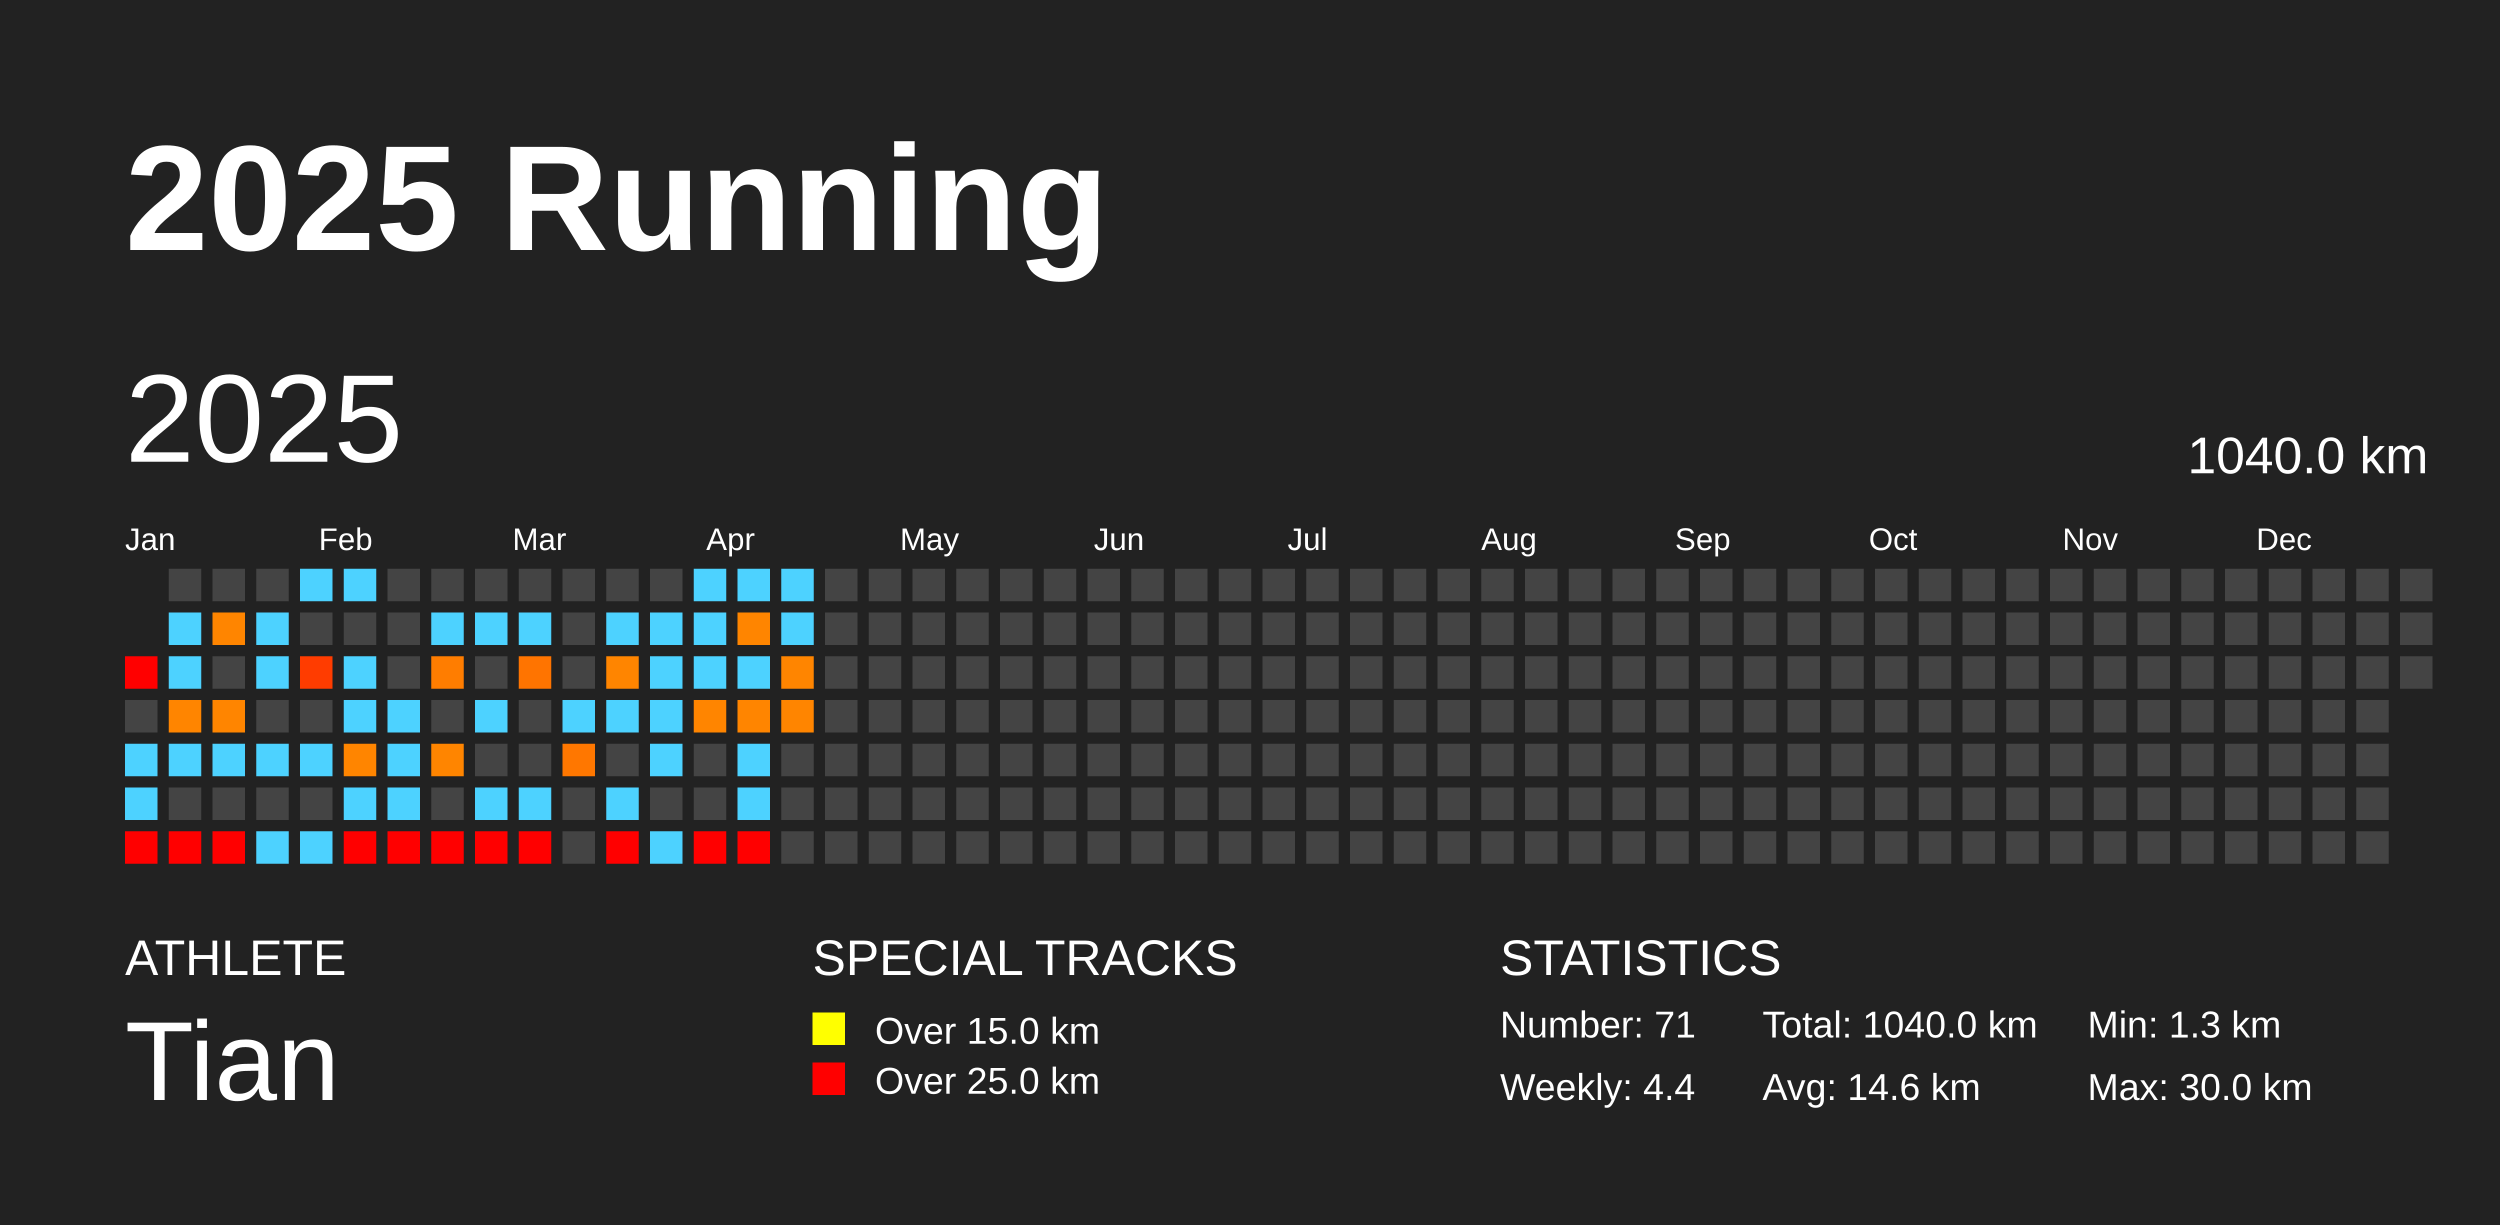
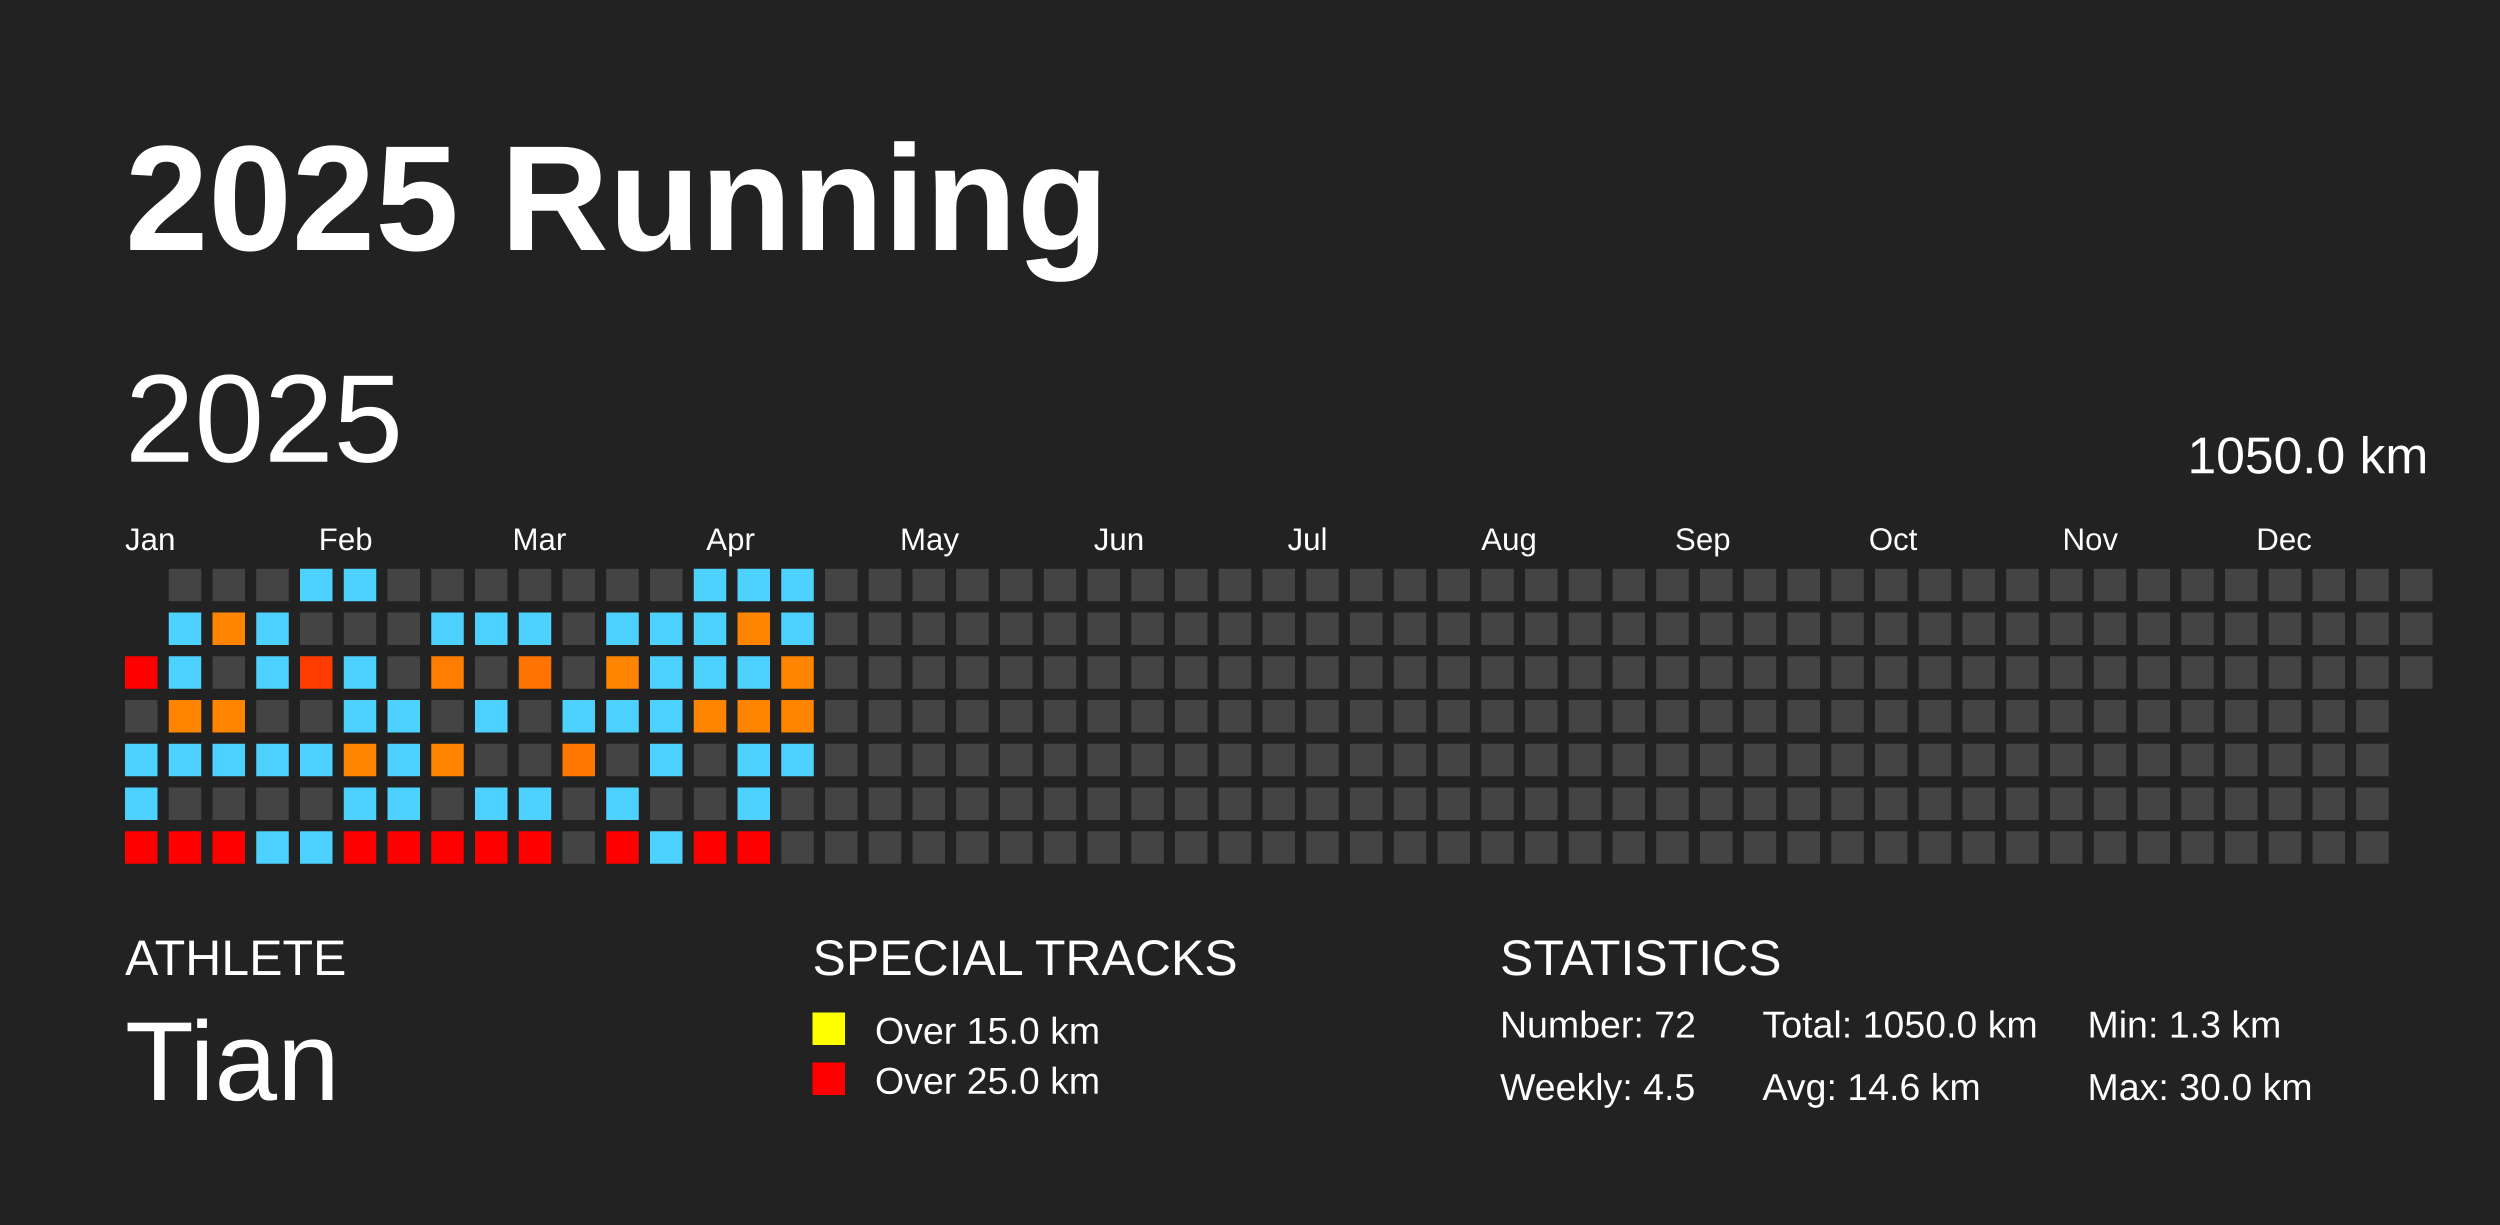
<svg xmlns="http://www.w3.org/2000/svg" baseProfile="full" height="98mm" version="1.1" viewBox="0,0,200,98" width="200mm">
  <defs />
  <rect fill="#222222" height="98" width="200" x="0" y="0" />
  <text fill="#FFFFFF" style="font-size:12px; font-family:Arial; font-weight:bold;" x="10" y="20">2025 Running</text>
  <text fill="#FFFFFF" style="font-size:4px; font-family:Arial" x="10" y="78">ATHLETE</text>
  <text fill="#FFFFFF" style="font-size:9px; font-family:Arial" x="10" y="88">Tian</text>
  <text fill="#FFFFFF" style="font-size:4px; font-family:Arial" x="65" y="78">SPECIAL TRACKS</text>
  <rect fill="yellow" height="2.6" width="2.6" x="65" y="81" />
  <text fill="#FFFFFF" style="font-size:3px; font-family:Arial" x="70" y="83.5">Over 15.0 km</text>
  <rect fill="red" height="2.6" width="2.6" x="65" y="85" />
  <text fill="#FFFFFF" style="font-size:3px; font-family:Arial" x="70" y="87.5">Over 25.0 km</text>
  <text fill="#FFFFFF" style="font-size:4px; font-family:Arial" x="120" y="78">STATISTICS</text>
-   <text fill="#FFFFFF" style="font-size:3px; font-family:Arial" x="120" y="83">Number: 71</text>
-   <text fill="#FFFFFF" style="font-size:3px; font-family:Arial" x="120" y="88">Weekly: 4.4</text>
-   <text fill="#FFFFFF" style="font-size:3px; font-family:Arial" x="141" y="83">Total: 1040.0 km</text>
+   <text fill="#FFFFFF" style="font-size:3px; font-family:Arial" x="120" y="83">Number: 72</text>
+   <text fill="#FFFFFF" style="font-size:3px; font-family:Arial" x="120" y="88">Weekly: 4.5</text>
+   <text fill="#FFFFFF" style="font-size:3px; font-family:Arial" x="141" y="83">Total: 1050.0 km</text>
  <text fill="#FFFFFF" style="font-size:3px; font-family:Arial" x="141" y="88">Avg: 14.6 km</text>
  <text fill="#FFFFFF" style="font-size:3px; font-family:Arial" x="167" y="83">Min: 1.3 km</text>
  <text fill="#FFFFFF" style="font-size:3px; font-family:Arial" x="167" y="88">Max: 30.0 km</text>
  <text dominant-baseline="hanging" fill="#FFFFFF" style="font-size:10.0px; font-family:Arial;" x="10" y="30">2025</text>
-   <text dominant-baseline="hanging" fill="#FFFFFF" style="font-size:4.125px; font-family:Arial;" x="175" y="35">1040.0 km</text>
+   <text dominant-baseline="hanging" fill="#FFFFFF" style="font-size:4.125px; font-family:Arial;" x="175" y="35">1050.0 km</text>
  <text fill="#FFFFFF" style="font-size:2.5px; font-family:Arial" x="10.0" y="44">Jan</text>
  <text fill="#FFFFFF" style="font-size:2.5px; font-family:Arial" x="25.5" y="44">Feb</text>
  <text fill="#FFFFFF" style="font-size:2.5px; font-family:Arial" x="41.0" y="44">Mar</text>
  <text fill="#FFFFFF" style="font-size:2.5px; font-family:Arial" x="56.5" y="44">Apr</text>
  <text fill="#FFFFFF" style="font-size:2.5px; font-family:Arial" x="72.0" y="44">May</text>
  <text fill="#FFFFFF" style="font-size:2.5px; font-family:Arial" x="87.5" y="44">Jun</text>
  <text fill="#FFFFFF" style="font-size:2.5px; font-family:Arial" x="103.0" y="44">Jul</text>
  <text fill="#FFFFFF" style="font-size:2.5px; font-family:Arial" x="118.5" y="44">Aug</text>
  <text fill="#FFFFFF" style="font-size:2.5px; font-family:Arial" x="134.0" y="44">Sep</text>
  <text fill="#FFFFFF" style="font-size:2.5px; font-family:Arial" x="149.5" y="44">Oct</text>
  <text fill="#FFFFFF" style="font-size:2.5px; font-family:Arial" x="165.0" y="44">Nov</text>
  <text fill="#FFFFFF" style="font-size:2.5px; font-family:Arial" x="180.5" y="44">Dec</text>
  <rect fill="red" height="2.6" width="2.6" x="10.0" y="52.5" />
  <rect fill="#444444" height="2.6" width="2.6" x="10.0" y="56.0" />
  <rect fill="#4dd2ff" height="2.6" width="2.6" x="10.0" y="59.5" />
  <rect fill="#4dd2ff" height="2.6" width="2.6" x="10.0" y="63.0" />
  <rect fill="red" height="2.6" width="2.6" x="10.0" y="66.5" />
  <rect fill="#444444" height="2.6" width="2.6" x="13.5" y="45.5" />
  <rect fill="#4dd2ff" height="2.6" width="2.6" x="13.5" y="49.0" />
  <rect fill="#4dd2ff" height="2.6" width="2.6" x="13.5" y="52.5" />
  <rect fill="#ff8500" height="2.6" width="2.6" x="13.5" y="56.0" />
  <rect fill="#4dd2ff" height="2.6" width="2.6" x="13.5" y="59.5" />
  <rect fill="#444444" height="2.6" width="2.6" x="13.5" y="63.0" />
  <rect fill="red" height="2.6" width="2.6" x="13.5" y="66.5" />
  <rect fill="#444444" height="2.6" width="2.6" x="17.0" y="45.5" />
  <rect fill="#ff8500" height="2.6" width="2.6" x="17.0" y="49.0" />
  <rect fill="#444444" height="2.6" width="2.6" x="17.0" y="52.5" />
  <rect fill="#ff8500" height="2.6" width="2.6" x="17.0" y="56.0" />
  <rect fill="#4dd2ff" height="2.6" width="2.6" x="17.0" y="59.5" />
  <rect fill="#444444" height="2.6" width="2.6" x="17.0" y="63.0" />
  <rect fill="red" height="2.6" width="2.6" x="17.0" y="66.5" />
  <rect fill="#444444" height="2.6" width="2.6" x="20.5" y="45.5" />
  <rect fill="#4dd2ff" height="2.6" width="2.6" x="20.5" y="49.0" />
  <rect fill="#4dd2ff" height="2.6" width="2.6" x="20.5" y="52.5" />
  <rect fill="#444444" height="2.6" width="2.6" x="20.5" y="56.0" />
  <rect fill="#4dd2ff" height="2.6" width="2.6" x="20.5" y="59.5" />
  <rect fill="#444444" height="2.6" width="2.6" x="20.5" y="63.0" />
  <rect fill="#4dd2ff" height="2.6" width="2.6" x="20.5" y="66.5" />
  <rect fill="#4dd2ff" height="2.6" width="2.6" x="24.0" y="45.5" />
  <rect fill="#444444" height="2.6" width="2.6" x="24.0" y="49.0" />
  <rect fill="#ff3c00" height="2.6" width="2.6" x="24.0" y="52.5" />
  <rect fill="#444444" height="2.6" width="2.6" x="24.0" y="56.0" />
  <rect fill="#4dd2ff" height="2.6" width="2.6" x="24.0" y="59.5" />
  <rect fill="#444444" height="2.6" width="2.6" x="24.0" y="63.0" />
  <rect fill="#4dd2ff" height="2.6" width="2.6" x="24.0" y="66.5" />
  <rect fill="#4dd2ff" height="2.6" width="2.6" x="27.5" y="45.5" />
  <rect fill="#444444" height="2.6" width="2.6" x="27.5" y="49.0" />
  <rect fill="#4dd2ff" height="2.6" width="2.6" x="27.5" y="52.5" />
  <rect fill="#4dd2ff" height="2.6" width="2.6" x="27.5" y="56.0" />
  <rect fill="#ff8500" height="2.6" width="2.6" x="27.5" y="59.5" />
  <rect fill="#4dd2ff" height="2.6" width="2.6" x="27.5" y="63.0" />
  <rect fill="red" height="2.6" width="2.6" x="27.5" y="66.5" />
  <rect fill="#444444" height="2.6" width="2.6" x="31.0" y="45.5" />
  <rect fill="#444444" height="2.6" width="2.6" x="31.0" y="49.0" />
  <rect fill="#444444" height="2.6" width="2.6" x="31.0" y="52.5" />
  <rect fill="#4dd2ff" height="2.6" width="2.6" x="31.0" y="56.0" />
  <rect fill="#4dd2ff" height="2.6" width="2.6" x="31.0" y="59.5" />
  <rect fill="#4dd2ff" height="2.6" width="2.6" x="31.0" y="63.0" />
  <rect fill="red" height="2.6" width="2.6" x="31.0" y="66.5" />
  <rect fill="#444444" height="2.6" width="2.6" x="34.5" y="45.5" />
  <rect fill="#4dd2ff" height="2.6" width="2.6" x="34.5" y="49.0" />
  <rect fill="#ff7d00" height="2.6" width="2.6" x="34.5" y="52.5" />
  <rect fill="#444444" height="2.6" width="2.6" x="34.5" y="56.0" />
  <rect fill="#ff8500" height="2.6" width="2.6" x="34.5" y="59.5" />
  <rect fill="#444444" height="2.6" width="2.6" x="34.5" y="63.0" />
  <rect fill="red" height="2.6" width="2.6" x="34.5" y="66.5" />
  <rect fill="#444444" height="2.6" width="2.6" x="38.0" y="45.5" />
  <rect fill="#4dd2ff" height="2.6" width="2.6" x="38.0" y="49.0" />
  <rect fill="#444444" height="2.6" width="2.6" x="38.0" y="52.5" />
  <rect fill="#4dd2ff" height="2.6" width="2.6" x="38.0" y="56.0" />
  <rect fill="#444444" height="2.6" width="2.6" x="38.0" y="59.5" />
  <rect fill="#4dd2ff" height="2.6" width="2.6" x="38.0" y="63.0" />
  <rect fill="red" height="2.6" width="2.6" x="38.0" y="66.5" />
  <rect fill="#444444" height="2.6" width="2.6" x="41.5" y="45.5" />
  <rect fill="#4dd2ff" height="2.6" width="2.6" x="41.5" y="49.0" />
  <rect fill="#ff7400" height="2.6" width="2.6" x="41.5" y="52.5" />
  <rect fill="#444444" height="2.6" width="2.6" x="41.5" y="56.0" />
  <rect fill="#444444" height="2.6" width="2.6" x="41.5" y="59.5" />
  <rect fill="#4dd2ff" height="2.6" width="2.6" x="41.5" y="63.0" />
  <rect fill="red" height="2.6" width="2.6" x="41.5" y="66.5" />
  <rect fill="#444444" height="2.6" width="2.6" x="45.0" y="45.5" />
  <rect fill="#444444" height="2.6" width="2.6" x="45.0" y="49.0" />
  <rect fill="#444444" height="2.6" width="2.6" x="45.0" y="52.5" />
  <rect fill="#4dd2ff" height="2.6" width="2.6" x="45.0" y="56.0" />
  <rect fill="#ff7700" height="2.6" width="2.6" x="45.0" y="59.5" />
  <rect fill="#444444" height="2.6" width="2.6" x="45.0" y="63.0" />
  <rect fill="#444444" height="2.6" width="2.6" x="45.0" y="66.5" />
  <rect fill="#444444" height="2.6" width="2.6" x="48.5" y="45.5" />
  <rect fill="#4dd2ff" height="2.6" width="2.6" x="48.5" y="49.0" />
  <rect fill="#ff8500" height="2.6" width="2.6" x="48.5" y="52.5" />
  <rect fill="#4dd2ff" height="2.6" width="2.6" x="48.5" y="56.0" />
  <rect fill="#444444" height="2.6" width="2.6" x="48.5" y="59.5" />
  <rect fill="#4dd2ff" height="2.6" width="2.6" x="48.5" y="63.0" />
  <rect fill="red" height="2.6" width="2.6" x="48.5" y="66.5" />
  <rect fill="#444444" height="2.6" width="2.6" x="52.0" y="45.5" />
  <rect fill="#4dd2ff" height="2.6" width="2.6" x="52.0" y="49.0" />
  <rect fill="#4dd2ff" height="2.6" width="2.6" x="52.0" y="52.5" />
  <rect fill="#4dd2ff" height="2.6" width="2.6" x="52.0" y="56.0" />
  <rect fill="#4dd2ff" height="2.6" width="2.6" x="52.0" y="59.5" />
  <rect fill="#444444" height="2.6" width="2.6" x="52.0" y="63.0" />
  <rect fill="#4dd2ff" height="2.6" width="2.6" x="52.0" y="66.5" />
  <rect fill="#4dd2ff" height="2.6" width="2.6" x="55.5" y="45.5" />
  <rect fill="#4dd2ff" height="2.6" width="2.6" x="55.5" y="49.0" />
  <rect fill="#4dd2ff" height="2.6" width="2.6" x="55.5" y="52.5" />
  <rect fill="#ff8500" height="2.6" width="2.6" x="55.5" y="56.0" />
  <rect fill="#444444" height="2.6" width="2.6" x="55.5" y="59.5" />
  <rect fill="#444444" height="2.6" width="2.6" x="55.5" y="63.0" />
  <rect fill="red" height="2.6" width="2.6" x="55.5" y="66.5" />
  <rect fill="#4dd2ff" height="2.6" width="2.6" x="59.0" y="45.5" />
  <rect fill="#ff8500" height="2.6" width="2.6" x="59.0" y="49.0" />
  <rect fill="#4dd2ff" height="2.6" width="2.6" x="59.0" y="52.5" />
  <rect fill="#ff8500" height="2.6" width="2.6" x="59.0" y="56.0" />
  <rect fill="#4dd2ff" height="2.6" width="2.6" x="59.0" y="59.5" />
  <rect fill="#4dd2ff" height="2.6" width="2.6" x="59.0" y="63.0" />
  <rect fill="red" height="2.6" width="2.6" x="59.0" y="66.5" />
  <rect fill="#4dd2ff" height="2.6" width="2.6" x="62.5" y="45.5" />
  <rect fill="#4dd2ff" height="2.6" width="2.6" x="62.5" y="49.0" />
  <rect fill="#ff8500" height="2.6" width="2.6" x="62.5" y="52.5" />
  <rect fill="#ff8500" height="2.6" width="2.6" x="62.5" y="56.0" />
-   <rect fill="#444444" height="2.6" width="2.6" x="62.5" y="59.5" />
+   <rect fill="#4dd2ff" height="2.6" width="2.6" x="62.5" y="59.5" />
  <rect fill="#444444" height="2.6" width="2.6" x="62.5" y="63.0" />
  <rect fill="#444444" height="2.6" width="2.6" x="62.5" y="66.5" />
  <rect fill="#444444" height="2.6" width="2.6" x="66.0" y="45.5" />
  <rect fill="#444444" height="2.6" width="2.6" x="66.0" y="49.0" />
  <rect fill="#444444" height="2.6" width="2.6" x="66.0" y="52.5" />
  <rect fill="#444444" height="2.6" width="2.6" x="66.0" y="56.0" />
  <rect fill="#444444" height="2.6" width="2.6" x="66.0" y="59.5" />
  <rect fill="#444444" height="2.6" width="2.6" x="66.0" y="63.0" />
  <rect fill="#444444" height="2.6" width="2.6" x="66.0" y="66.5" />
  <rect fill="#444444" height="2.6" width="2.6" x="69.5" y="45.5" />
  <rect fill="#444444" height="2.6" width="2.6" x="69.5" y="49.0" />
  <rect fill="#444444" height="2.6" width="2.6" x="69.5" y="52.5" />
  <rect fill="#444444" height="2.6" width="2.6" x="69.5" y="56.0" />
  <rect fill="#444444" height="2.6" width="2.6" x="69.5" y="59.5" />
  <rect fill="#444444" height="2.6" width="2.6" x="69.5" y="63.0" />
  <rect fill="#444444" height="2.6" width="2.6" x="69.5" y="66.5" />
  <rect fill="#444444" height="2.6" width="2.6" x="73.0" y="45.5" />
  <rect fill="#444444" height="2.6" width="2.6" x="73.0" y="49.0" />
  <rect fill="#444444" height="2.6" width="2.6" x="73.0" y="52.5" />
  <rect fill="#444444" height="2.6" width="2.6" x="73.0" y="56.0" />
  <rect fill="#444444" height="2.6" width="2.6" x="73.0" y="59.5" />
  <rect fill="#444444" height="2.6" width="2.6" x="73.0" y="63.0" />
  <rect fill="#444444" height="2.6" width="2.6" x="73.0" y="66.5" />
  <rect fill="#444444" height="2.6" width="2.6" x="76.5" y="45.5" />
  <rect fill="#444444" height="2.6" width="2.6" x="76.5" y="49.0" />
  <rect fill="#444444" height="2.6" width="2.6" x="76.5" y="52.5" />
  <rect fill="#444444" height="2.6" width="2.6" x="76.5" y="56.0" />
  <rect fill="#444444" height="2.6" width="2.6" x="76.5" y="59.5" />
  <rect fill="#444444" height="2.6" width="2.6" x="76.5" y="63.0" />
  <rect fill="#444444" height="2.6" width="2.6" x="76.5" y="66.5" />
  <rect fill="#444444" height="2.6" width="2.6" x="80.0" y="45.5" />
  <rect fill="#444444" height="2.6" width="2.6" x="80.0" y="49.0" />
  <rect fill="#444444" height="2.6" width="2.6" x="80.0" y="52.5" />
  <rect fill="#444444" height="2.6" width="2.6" x="80.0" y="56.0" />
  <rect fill="#444444" height="2.6" width="2.6" x="80.0" y="59.5" />
  <rect fill="#444444" height="2.6" width="2.6" x="80.0" y="63.0" />
  <rect fill="#444444" height="2.6" width="2.6" x="80.0" y="66.5" />
  <rect fill="#444444" height="2.6" width="2.6" x="83.5" y="45.5" />
  <rect fill="#444444" height="2.6" width="2.6" x="83.5" y="49.0" />
  <rect fill="#444444" height="2.6" width="2.6" x="83.5" y="52.5" />
  <rect fill="#444444" height="2.6" width="2.6" x="83.5" y="56.0" />
  <rect fill="#444444" height="2.6" width="2.6" x="83.5" y="59.5" />
  <rect fill="#444444" height="2.6" width="2.6" x="83.5" y="63.0" />
  <rect fill="#444444" height="2.6" width="2.6" x="83.5" y="66.5" />
  <rect fill="#444444" height="2.6" width="2.6" x="87.0" y="45.5" />
  <rect fill="#444444" height="2.6" width="2.6" x="87.0" y="49.0" />
  <rect fill="#444444" height="2.6" width="2.6" x="87.0" y="52.5" />
  <rect fill="#444444" height="2.6" width="2.6" x="87.0" y="56.0" />
  <rect fill="#444444" height="2.6" width="2.6" x="87.0" y="59.5" />
  <rect fill="#444444" height="2.6" width="2.6" x="87.0" y="63.0" />
  <rect fill="#444444" height="2.6" width="2.6" x="87.0" y="66.5" />
  <rect fill="#444444" height="2.6" width="2.6" x="90.5" y="45.5" />
  <rect fill="#444444" height="2.6" width="2.6" x="90.5" y="49.0" />
  <rect fill="#444444" height="2.6" width="2.6" x="90.5" y="52.5" />
  <rect fill="#444444" height="2.6" width="2.6" x="90.5" y="56.0" />
  <rect fill="#444444" height="2.6" width="2.6" x="90.5" y="59.5" />
  <rect fill="#444444" height="2.6" width="2.6" x="90.5" y="63.0" />
  <rect fill="#444444" height="2.6" width="2.6" x="90.5" y="66.5" />
  <rect fill="#444444" height="2.6" width="2.6" x="94.0" y="45.5" />
  <rect fill="#444444" height="2.6" width="2.6" x="94.0" y="49.0" />
  <rect fill="#444444" height="2.6" width="2.6" x="94.0" y="52.5" />
  <rect fill="#444444" height="2.6" width="2.6" x="94.0" y="56.0" />
  <rect fill="#444444" height="2.6" width="2.6" x="94.0" y="59.5" />
  <rect fill="#444444" height="2.6" width="2.6" x="94.0" y="63.0" />
  <rect fill="#444444" height="2.6" width="2.6" x="94.0" y="66.5" />
  <rect fill="#444444" height="2.6" width="2.6" x="97.5" y="45.5" />
  <rect fill="#444444" height="2.6" width="2.6" x="97.5" y="49.0" />
  <rect fill="#444444" height="2.6" width="2.6" x="97.5" y="52.5" />
  <rect fill="#444444" height="2.6" width="2.6" x="97.5" y="56.0" />
  <rect fill="#444444" height="2.6" width="2.6" x="97.5" y="59.5" />
  <rect fill="#444444" height="2.6" width="2.6" x="97.5" y="63.0" />
  <rect fill="#444444" height="2.6" width="2.6" x="97.5" y="66.5" />
  <rect fill="#444444" height="2.6" width="2.6" x="101.0" y="45.5" />
  <rect fill="#444444" height="2.6" width="2.6" x="101.0" y="49.0" />
  <rect fill="#444444" height="2.6" width="2.6" x="101.0" y="52.5" />
  <rect fill="#444444" height="2.6" width="2.6" x="101.0" y="56.0" />
  <rect fill="#444444" height="2.6" width="2.6" x="101.0" y="59.5" />
  <rect fill="#444444" height="2.6" width="2.6" x="101.0" y="63.0" />
  <rect fill="#444444" height="2.6" width="2.6" x="101.0" y="66.5" />
  <rect fill="#444444" height="2.6" width="2.6" x="104.5" y="45.5" />
  <rect fill="#444444" height="2.6" width="2.6" x="104.5" y="49.0" />
  <rect fill="#444444" height="2.6" width="2.6" x="104.5" y="52.5" />
  <rect fill="#444444" height="2.6" width="2.6" x="104.5" y="56.0" />
  <rect fill="#444444" height="2.6" width="2.6" x="104.5" y="59.5" />
  <rect fill="#444444" height="2.6" width="2.6" x="104.5" y="63.0" />
  <rect fill="#444444" height="2.6" width="2.6" x="104.5" y="66.5" />
  <rect fill="#444444" height="2.6" width="2.6" x="108.0" y="45.5" />
  <rect fill="#444444" height="2.6" width="2.6" x="108.0" y="49.0" />
  <rect fill="#444444" height="2.6" width="2.6" x="108.0" y="52.5" />
  <rect fill="#444444" height="2.6" width="2.6" x="108.0" y="56.0" />
  <rect fill="#444444" height="2.6" width="2.6" x="108.0" y="59.5" />
  <rect fill="#444444" height="2.6" width="2.6" x="108.0" y="63.0" />
  <rect fill="#444444" height="2.6" width="2.6" x="108.0" y="66.5" />
  <rect fill="#444444" height="2.6" width="2.6" x="111.5" y="45.5" />
  <rect fill="#444444" height="2.6" width="2.6" x="111.5" y="49.0" />
  <rect fill="#444444" height="2.6" width="2.6" x="111.5" y="52.5" />
  <rect fill="#444444" height="2.6" width="2.6" x="111.5" y="56.0" />
  <rect fill="#444444" height="2.6" width="2.6" x="111.5" y="59.5" />
  <rect fill="#444444" height="2.6" width="2.6" x="111.5" y="63.0" />
  <rect fill="#444444" height="2.6" width="2.6" x="111.5" y="66.5" />
  <rect fill="#444444" height="2.6" width="2.6" x="115.0" y="45.5" />
  <rect fill="#444444" height="2.6" width="2.6" x="115.0" y="49.0" />
  <rect fill="#444444" height="2.6" width="2.6" x="115.0" y="52.5" />
  <rect fill="#444444" height="2.6" width="2.6" x="115.0" y="56.0" />
  <rect fill="#444444" height="2.6" width="2.6" x="115.0" y="59.5" />
  <rect fill="#444444" height="2.6" width="2.6" x="115.0" y="63.0" />
  <rect fill="#444444" height="2.6" width="2.6" x="115.0" y="66.5" />
  <rect fill="#444444" height="2.6" width="2.6" x="118.5" y="45.5" />
  <rect fill="#444444" height="2.6" width="2.6" x="118.5" y="49.0" />
  <rect fill="#444444" height="2.6" width="2.6" x="118.5" y="52.5" />
  <rect fill="#444444" height="2.6" width="2.6" x="118.5" y="56.0" />
  <rect fill="#444444" height="2.6" width="2.6" x="118.5" y="59.5" />
  <rect fill="#444444" height="2.6" width="2.6" x="118.5" y="63.0" />
  <rect fill="#444444" height="2.6" width="2.6" x="118.5" y="66.5" />
  <rect fill="#444444" height="2.6" width="2.6" x="122.0" y="45.5" />
  <rect fill="#444444" height="2.6" width="2.6" x="122.0" y="49.0" />
  <rect fill="#444444" height="2.6" width="2.6" x="122.0" y="52.5" />
  <rect fill="#444444" height="2.6" width="2.6" x="122.0" y="56.0" />
  <rect fill="#444444" height="2.6" width="2.6" x="122.0" y="59.5" />
  <rect fill="#444444" height="2.6" width="2.6" x="122.0" y="63.0" />
  <rect fill="#444444" height="2.6" width="2.6" x="122.0" y="66.5" />
  <rect fill="#444444" height="2.6" width="2.6" x="125.5" y="45.5" />
  <rect fill="#444444" height="2.6" width="2.6" x="125.5" y="49.0" />
  <rect fill="#444444" height="2.6" width="2.6" x="125.5" y="52.5" />
  <rect fill="#444444" height="2.6" width="2.6" x="125.5" y="56.0" />
  <rect fill="#444444" height="2.6" width="2.6" x="125.5" y="59.5" />
  <rect fill="#444444" height="2.6" width="2.6" x="125.5" y="63.0" />
  <rect fill="#444444" height="2.6" width="2.6" x="125.5" y="66.5" />
  <rect fill="#444444" height="2.6" width="2.6" x="129.0" y="45.5" />
  <rect fill="#444444" height="2.6" width="2.6" x="129.0" y="49.0" />
  <rect fill="#444444" height="2.6" width="2.6" x="129.0" y="52.5" />
  <rect fill="#444444" height="2.6" width="2.6" x="129.0" y="56.0" />
  <rect fill="#444444" height="2.6" width="2.6" x="129.0" y="59.5" />
  <rect fill="#444444" height="2.6" width="2.6" x="129.0" y="63.0" />
  <rect fill="#444444" height="2.6" width="2.6" x="129.0" y="66.5" />
  <rect fill="#444444" height="2.6" width="2.6" x="132.5" y="45.5" />
  <rect fill="#444444" height="2.6" width="2.6" x="132.5" y="49.0" />
  <rect fill="#444444" height="2.6" width="2.6" x="132.5" y="52.5" />
  <rect fill="#444444" height="2.6" width="2.6" x="132.5" y="56.0" />
  <rect fill="#444444" height="2.6" width="2.6" x="132.5" y="59.5" />
  <rect fill="#444444" height="2.6" width="2.6" x="132.5" y="63.0" />
  <rect fill="#444444" height="2.6" width="2.6" x="132.5" y="66.5" />
  <rect fill="#444444" height="2.6" width="2.6" x="136.0" y="45.5" />
  <rect fill="#444444" height="2.6" width="2.6" x="136.0" y="49.0" />
  <rect fill="#444444" height="2.6" width="2.6" x="136.0" y="52.5" />
  <rect fill="#444444" height="2.6" width="2.6" x="136.0" y="56.0" />
  <rect fill="#444444" height="2.6" width="2.6" x="136.0" y="59.5" />
  <rect fill="#444444" height="2.6" width="2.6" x="136.0" y="63.0" />
  <rect fill="#444444" height="2.6" width="2.6" x="136.0" y="66.5" />
  <rect fill="#444444" height="2.6" width="2.6" x="139.5" y="45.5" />
  <rect fill="#444444" height="2.6" width="2.6" x="139.5" y="49.0" />
  <rect fill="#444444" height="2.6" width="2.6" x="139.5" y="52.5" />
  <rect fill="#444444" height="2.6" width="2.6" x="139.5" y="56.0" />
  <rect fill="#444444" height="2.6" width="2.6" x="139.5" y="59.5" />
  <rect fill="#444444" height="2.6" width="2.6" x="139.5" y="63.0" />
  <rect fill="#444444" height="2.6" width="2.6" x="139.5" y="66.5" />
  <rect fill="#444444" height="2.6" width="2.6" x="143.0" y="45.5" />
  <rect fill="#444444" height="2.6" width="2.6" x="143.0" y="49.0" />
  <rect fill="#444444" height="2.6" width="2.6" x="143.0" y="52.5" />
  <rect fill="#444444" height="2.6" width="2.6" x="143.0" y="56.0" />
  <rect fill="#444444" height="2.6" width="2.6" x="143.0" y="59.5" />
  <rect fill="#444444" height="2.6" width="2.6" x="143.0" y="63.0" />
  <rect fill="#444444" height="2.6" width="2.6" x="143.0" y="66.5" />
  <rect fill="#444444" height="2.6" width="2.6" x="146.5" y="45.5" />
  <rect fill="#444444" height="2.6" width="2.6" x="146.5" y="49.0" />
  <rect fill="#444444" height="2.6" width="2.6" x="146.5" y="52.5" />
  <rect fill="#444444" height="2.6" width="2.6" x="146.5" y="56.0" />
  <rect fill="#444444" height="2.6" width="2.6" x="146.5" y="59.5" />
  <rect fill="#444444" height="2.6" width="2.6" x="146.5" y="63.0" />
  <rect fill="#444444" height="2.6" width="2.6" x="146.5" y="66.5" />
  <rect fill="#444444" height="2.6" width="2.6" x="150.0" y="45.5" />
  <rect fill="#444444" height="2.6" width="2.6" x="150.0" y="49.0" />
  <rect fill="#444444" height="2.6" width="2.6" x="150.0" y="52.5" />
  <rect fill="#444444" height="2.6" width="2.6" x="150.0" y="56.0" />
  <rect fill="#444444" height="2.6" width="2.6" x="150.0" y="59.5" />
  <rect fill="#444444" height="2.6" width="2.6" x="150.0" y="63.0" />
  <rect fill="#444444" height="2.6" width="2.6" x="150.0" y="66.5" />
  <rect fill="#444444" height="2.6" width="2.6" x="153.5" y="45.5" />
  <rect fill="#444444" height="2.6" width="2.6" x="153.5" y="49.0" />
  <rect fill="#444444" height="2.6" width="2.6" x="153.5" y="52.5" />
  <rect fill="#444444" height="2.6" width="2.6" x="153.5" y="56.0" />
  <rect fill="#444444" height="2.6" width="2.6" x="153.5" y="59.5" />
  <rect fill="#444444" height="2.6" width="2.6" x="153.5" y="63.0" />
  <rect fill="#444444" height="2.6" width="2.6" x="153.5" y="66.5" />
  <rect fill="#444444" height="2.6" width="2.6" x="157.0" y="45.5" />
  <rect fill="#444444" height="2.6" width="2.6" x="157.0" y="49.0" />
  <rect fill="#444444" height="2.6" width="2.6" x="157.0" y="52.5" />
  <rect fill="#444444" height="2.6" width="2.6" x="157.0" y="56.0" />
  <rect fill="#444444" height="2.6" width="2.6" x="157.0" y="59.5" />
  <rect fill="#444444" height="2.6" width="2.6" x="157.0" y="63.0" />
  <rect fill="#444444" height="2.6" width="2.6" x="157.0" y="66.5" />
  <rect fill="#444444" height="2.6" width="2.6" x="160.5" y="45.5" />
  <rect fill="#444444" height="2.6" width="2.6" x="160.5" y="49.0" />
  <rect fill="#444444" height="2.6" width="2.6" x="160.5" y="52.5" />
  <rect fill="#444444" height="2.6" width="2.6" x="160.5" y="56.0" />
  <rect fill="#444444" height="2.6" width="2.6" x="160.5" y="59.5" />
  <rect fill="#444444" height="2.6" width="2.6" x="160.5" y="63.0" />
  <rect fill="#444444" height="2.6" width="2.6" x="160.5" y="66.5" />
  <rect fill="#444444" height="2.6" width="2.6" x="164.0" y="45.5" />
  <rect fill="#444444" height="2.6" width="2.6" x="164.0" y="49.0" />
  <rect fill="#444444" height="2.6" width="2.6" x="164.0" y="52.5" />
  <rect fill="#444444" height="2.6" width="2.6" x="164.0" y="56.0" />
  <rect fill="#444444" height="2.6" width="2.6" x="164.0" y="59.5" />
  <rect fill="#444444" height="2.6" width="2.6" x="164.0" y="63.0" />
  <rect fill="#444444" height="2.6" width="2.6" x="164.0" y="66.5" />
  <rect fill="#444444" height="2.6" width="2.6" x="167.5" y="45.5" />
  <rect fill="#444444" height="2.6" width="2.6" x="167.5" y="49.0" />
  <rect fill="#444444" height="2.6" width="2.6" x="167.5" y="52.5" />
  <rect fill="#444444" height="2.6" width="2.6" x="167.5" y="56.0" />
  <rect fill="#444444" height="2.6" width="2.6" x="167.5" y="59.5" />
  <rect fill="#444444" height="2.6" width="2.6" x="167.5" y="63.0" />
  <rect fill="#444444" height="2.6" width="2.6" x="167.5" y="66.5" />
  <rect fill="#444444" height="2.6" width="2.6" x="171.0" y="45.5" />
  <rect fill="#444444" height="2.6" width="2.6" x="171.0" y="49.0" />
  <rect fill="#444444" height="2.6" width="2.6" x="171.0" y="52.5" />
  <rect fill="#444444" height="2.6" width="2.6" x="171.0" y="56.0" />
  <rect fill="#444444" height="2.6" width="2.6" x="171.0" y="59.5" />
  <rect fill="#444444" height="2.6" width="2.6" x="171.0" y="63.0" />
  <rect fill="#444444" height="2.6" width="2.6" x="171.0" y="66.5" />
  <rect fill="#444444" height="2.6" width="2.6" x="174.5" y="45.5" />
  <rect fill="#444444" height="2.6" width="2.6" x="174.5" y="49.0" />
  <rect fill="#444444" height="2.6" width="2.6" x="174.5" y="52.5" />
  <rect fill="#444444" height="2.6" width="2.6" x="174.5" y="56.0" />
  <rect fill="#444444" height="2.6" width="2.6" x="174.5" y="59.5" />
  <rect fill="#444444" height="2.6" width="2.6" x="174.5" y="63.0" />
  <rect fill="#444444" height="2.6" width="2.6" x="174.5" y="66.5" />
  <rect fill="#444444" height="2.6" width="2.6" x="178.0" y="45.5" />
  <rect fill="#444444" height="2.6" width="2.6" x="178.0" y="49.0" />
  <rect fill="#444444" height="2.6" width="2.6" x="178.0" y="52.5" />
  <rect fill="#444444" height="2.6" width="2.6" x="178.0" y="56.0" />
  <rect fill="#444444" height="2.6" width="2.6" x="178.0" y="59.5" />
  <rect fill="#444444" height="2.6" width="2.6" x="178.0" y="63.0" />
  <rect fill="#444444" height="2.6" width="2.6" x="178.0" y="66.5" />
  <rect fill="#444444" height="2.6" width="2.6" x="181.5" y="45.5" />
  <rect fill="#444444" height="2.6" width="2.6" x="181.5" y="49.0" />
  <rect fill="#444444" height="2.6" width="2.6" x="181.5" y="52.5" />
  <rect fill="#444444" height="2.6" width="2.6" x="181.5" y="56.0" />
  <rect fill="#444444" height="2.6" width="2.6" x="181.5" y="59.5" />
  <rect fill="#444444" height="2.6" width="2.6" x="181.5" y="63.0" />
  <rect fill="#444444" height="2.6" width="2.6" x="181.5" y="66.5" />
  <rect fill="#444444" height="2.6" width="2.6" x="185.0" y="45.5" />
  <rect fill="#444444" height="2.6" width="2.6" x="185.0" y="49.0" />
  <rect fill="#444444" height="2.6" width="2.6" x="185.0" y="52.5" />
  <rect fill="#444444" height="2.6" width="2.6" x="185.0" y="56.0" />
  <rect fill="#444444" height="2.6" width="2.6" x="185.0" y="59.5" />
  <rect fill="#444444" height="2.6" width="2.6" x="185.0" y="63.0" />
  <rect fill="#444444" height="2.6" width="2.6" x="185.0" y="66.5" />
  <rect fill="#444444" height="2.6" width="2.6" x="188.5" y="45.5" />
  <rect fill="#444444" height="2.6" width="2.6" x="188.5" y="49.0" />
  <rect fill="#444444" height="2.6" width="2.6" x="188.5" y="52.5" />
  <rect fill="#444444" height="2.6" width="2.6" x="188.5" y="56.0" />
  <rect fill="#444444" height="2.6" width="2.6" x="188.5" y="59.5" />
  <rect fill="#444444" height="2.6" width="2.6" x="188.5" y="63.0" />
  <rect fill="#444444" height="2.6" width="2.6" x="188.5" y="66.5" />
  <rect fill="#444444" height="2.6" width="2.6" x="192.0" y="45.5" />
  <rect fill="#444444" height="2.6" width="2.6" x="192.0" y="49.0" />
  <rect fill="#444444" height="2.6" width="2.6" x="192.0" y="52.5" />
</svg>
